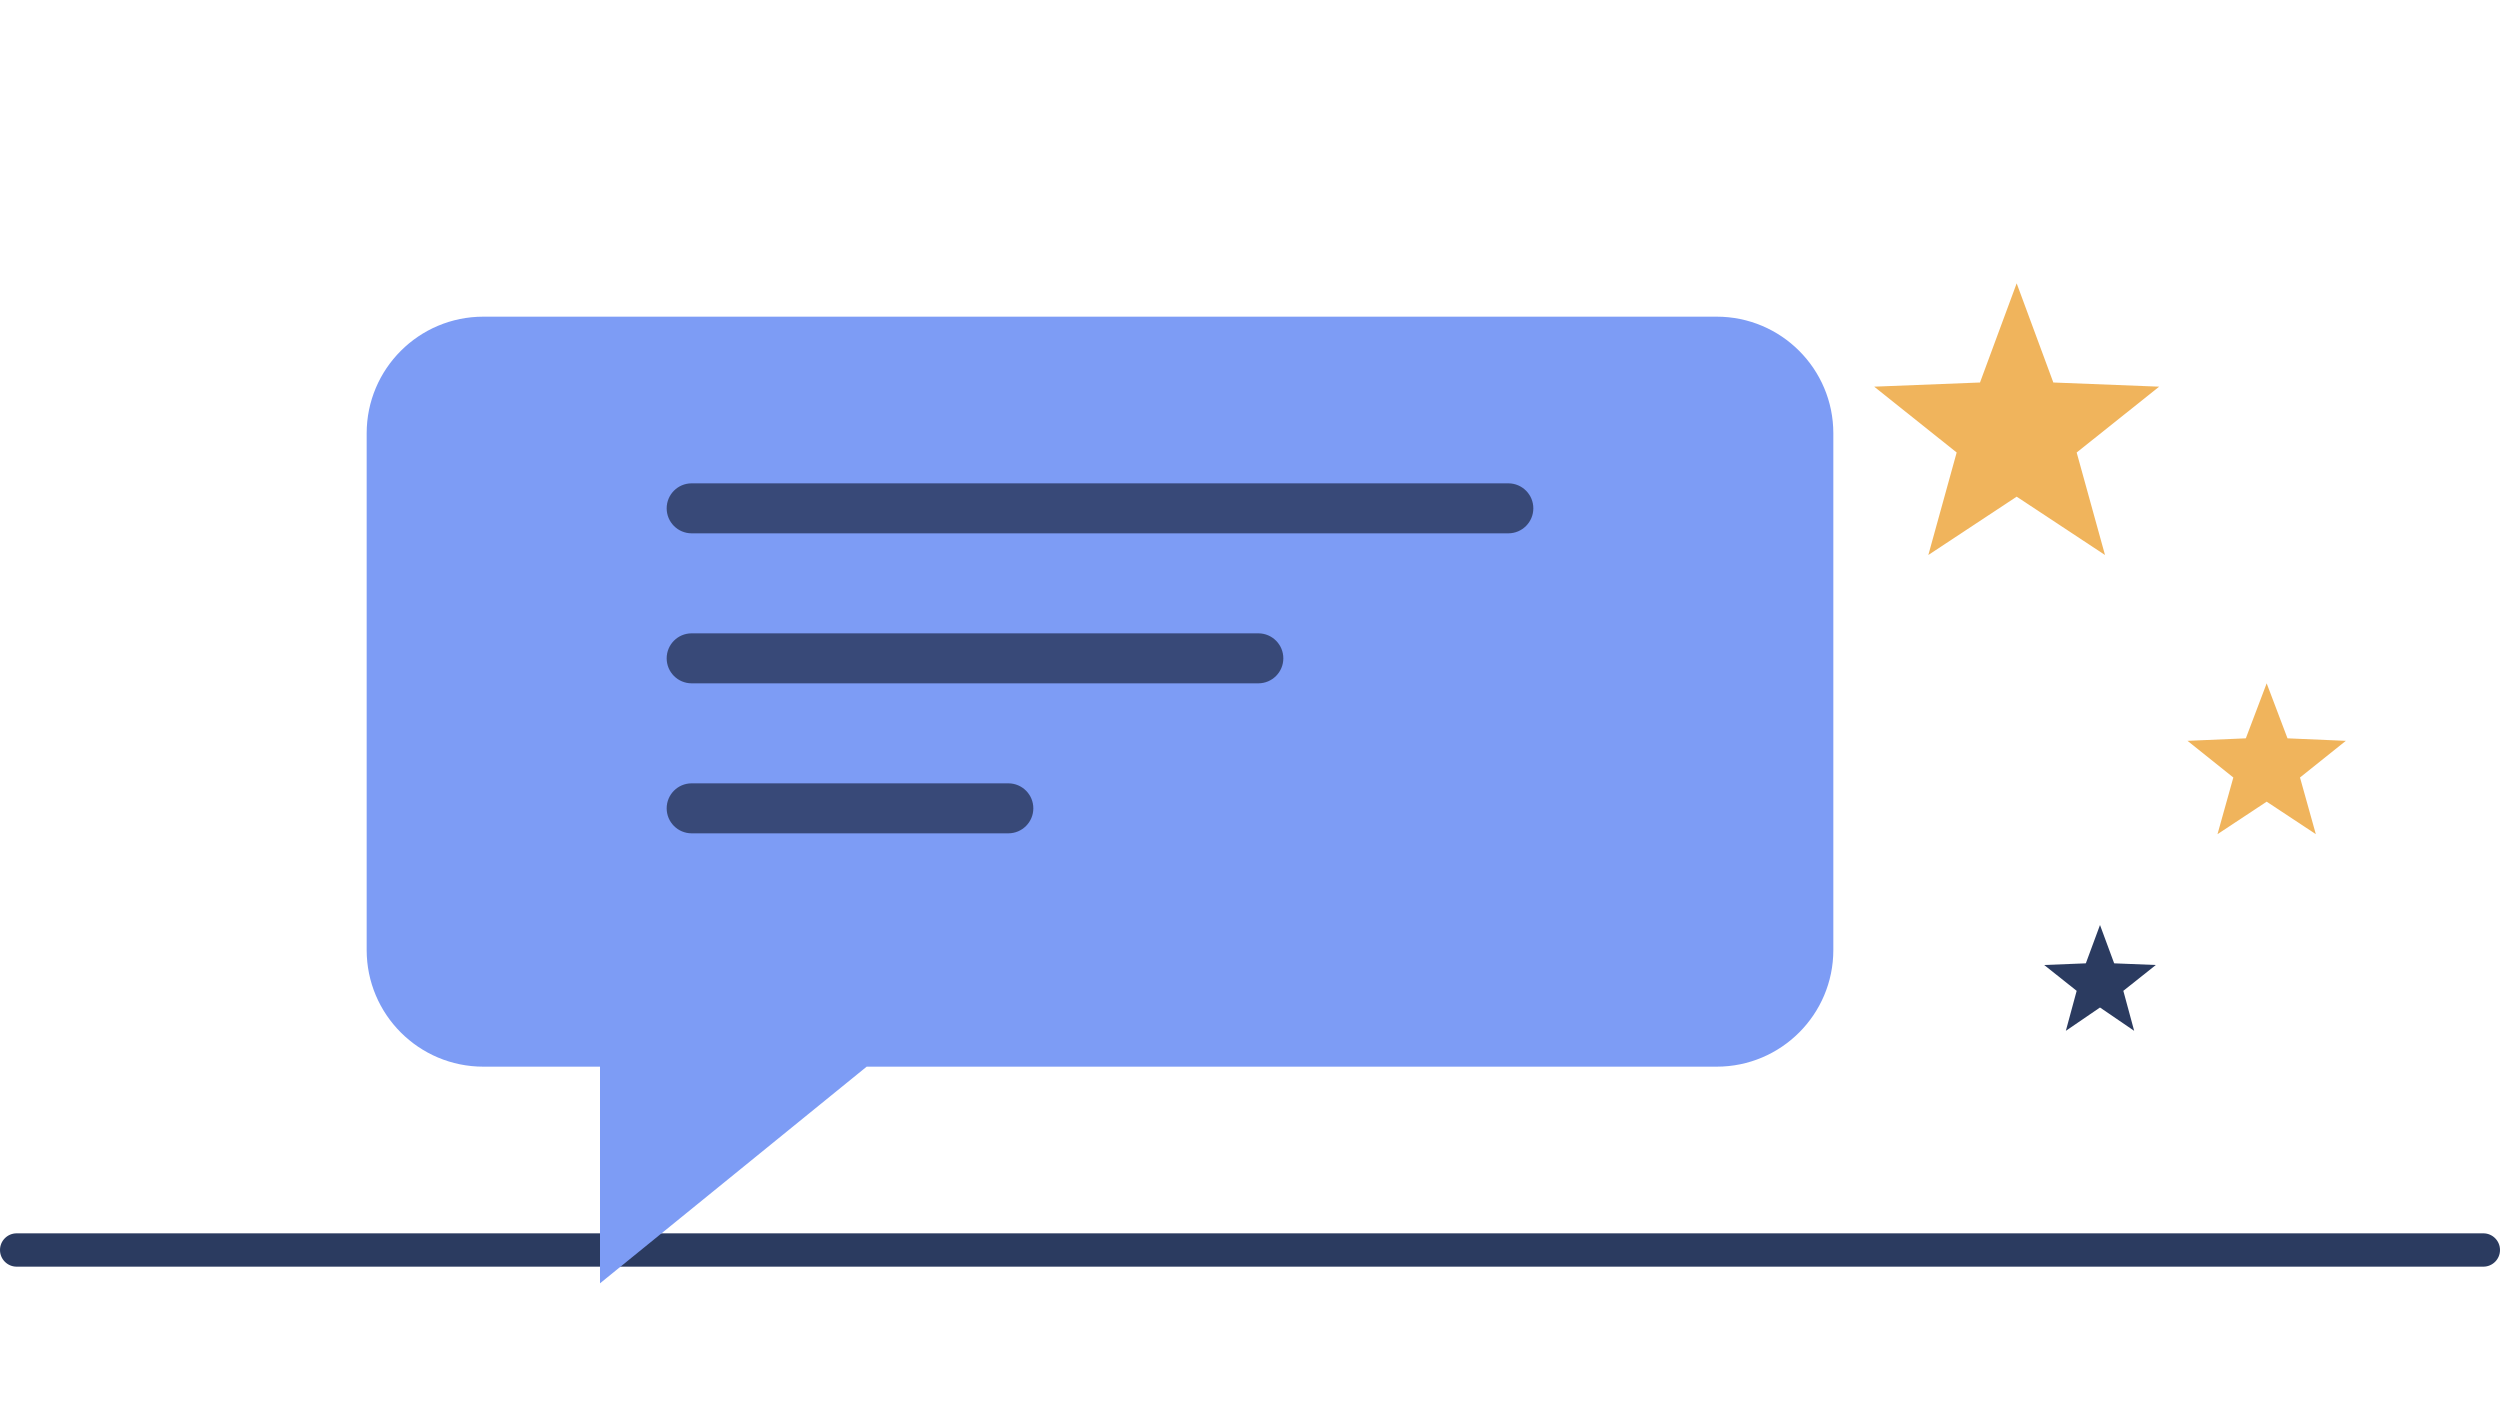
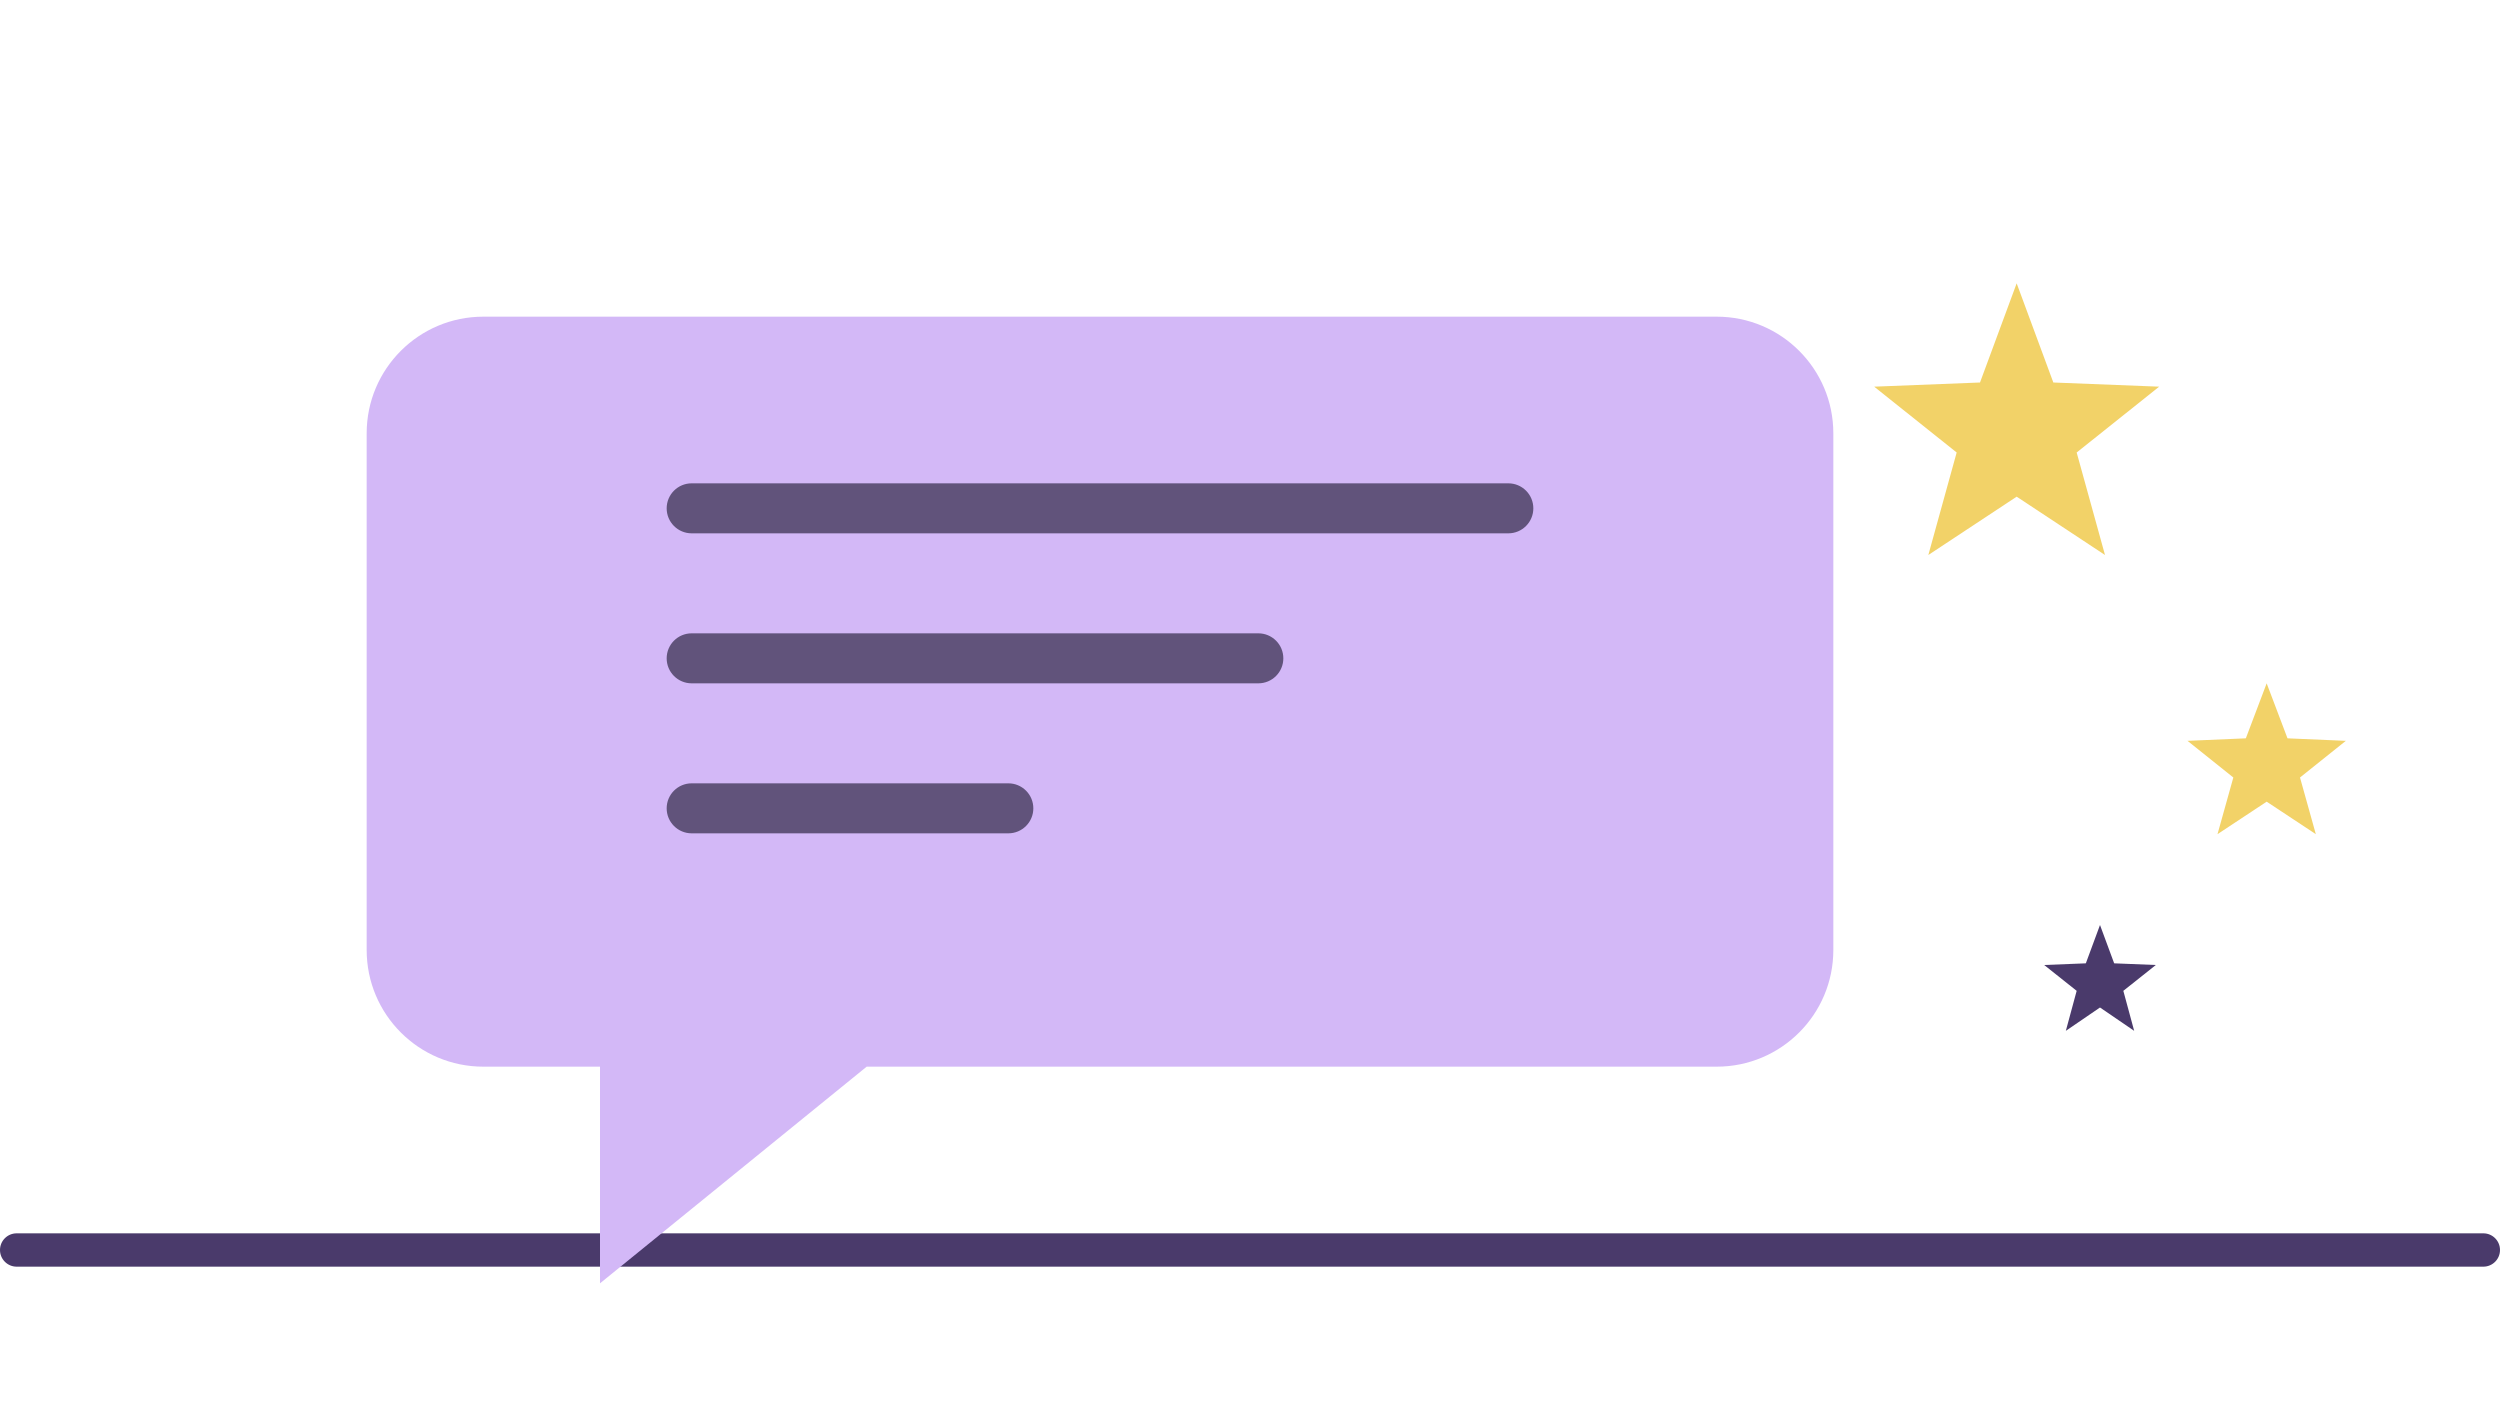
<svg xmlns="http://www.w3.org/2000/svg" viewBox="0 0 300 170" width="300" height="170" fill="none" role="img" aria-hidden="true">
-   <rect x="0" y="148" width="300" height="4" rx="2" fill="#2b3b60" />
+   <rect x="0" y="148" width="300" height="4" rx="2" fill="#4A3A6B" />
  <g transform="translate(132 88)">
-     <path d="M-74 -50 h148 a14 14 0 0 1 14 14 v62 a14 14 0 0 1 -14 14 h-102 l-32 26 v-26 h-14 a14 14 0 0 1 -14 -14 v-62 a14 14 0 0 1 14 -14Z" fill="#7d9cf5" />
-     <rect x="-52" y="-30" width="104" height="6" rx="3" fill="#1b2743" opacity=".7" />
-     <rect x="-52" y="-12" width="74" height="6" rx="3" fill="#1b2743" opacity=".7" />
-     <rect x="-52" y="6" width="44" height="6" rx="3" fill="#1b2743" opacity=".7" />
+     <path d="M-74 -50 h148 a14 14 0 0 1 14 14 v62 a14 14 0 0 1 -14 14 h-102 l-32 26 v-26 h-14 a14 14 0 0 1 -14 -14 v-62 a14 14 0 0 1 14 -14Z" fill="#D3B8F7" />
+     <rect x="-52" y="-30" width="104" height="6" rx="3" fill="#302846" opacity=".7" />
+     <rect x="-52" y="-12" width="74" height="6" rx="3" fill="#302846" opacity=".7" />
+     <rect x="-52" y="6" width="44" height="6" rx="3" fill="#302846" opacity=".7" />
  </g>
-   <polygon points="242.0,34.0 246.4,45.9 259.1,46.4 249.2,54.3 252.6,66.6 242.0,59.6 231.4,66.6 234.8,54.3 224.9,46.4 237.6,45.9" fill="#f0b45c" />
-   <polygon points="272.0,82.0 274.5,88.6 281.5,88.9 276.0,93.3 277.9,100.1 272.0,96.2 266.1,100.1 268.0,93.3 262.5,88.9 269.5,88.6" fill="#f0b45c" />
-   <polygon points="252.0,111.0 253.7,115.6 258.7,115.8 254.8,118.9 256.1,123.7 252.0,120.9 247.9,123.7 249.2,118.9 245.3,115.8 250.3,115.6" fill="#2b3b60" />
+   <polygon points="242.0,34.0 246.4,45.9 259.1,46.4 249.2,54.3 252.6,66.6 242.0,59.6 231.4,66.6 234.8,54.3 224.9,46.4 237.6,45.9" fill="#F2D268" />
+   <polygon points="272.0,82.0 274.5,88.6 281.5,88.9 276.0,93.3 277.9,100.1 272.0,96.2 266.1,100.1 268.0,93.3 262.5,88.9 269.5,88.6" fill="#F2D268" />
+   <polygon points="252.0,111.0 253.7,115.6 258.7,115.8 254.8,118.9 256.1,123.7 252.0,120.9 247.9,123.7 249.2,118.9 245.3,115.8 250.3,115.6" fill="#4A3A6B" />
</svg>
